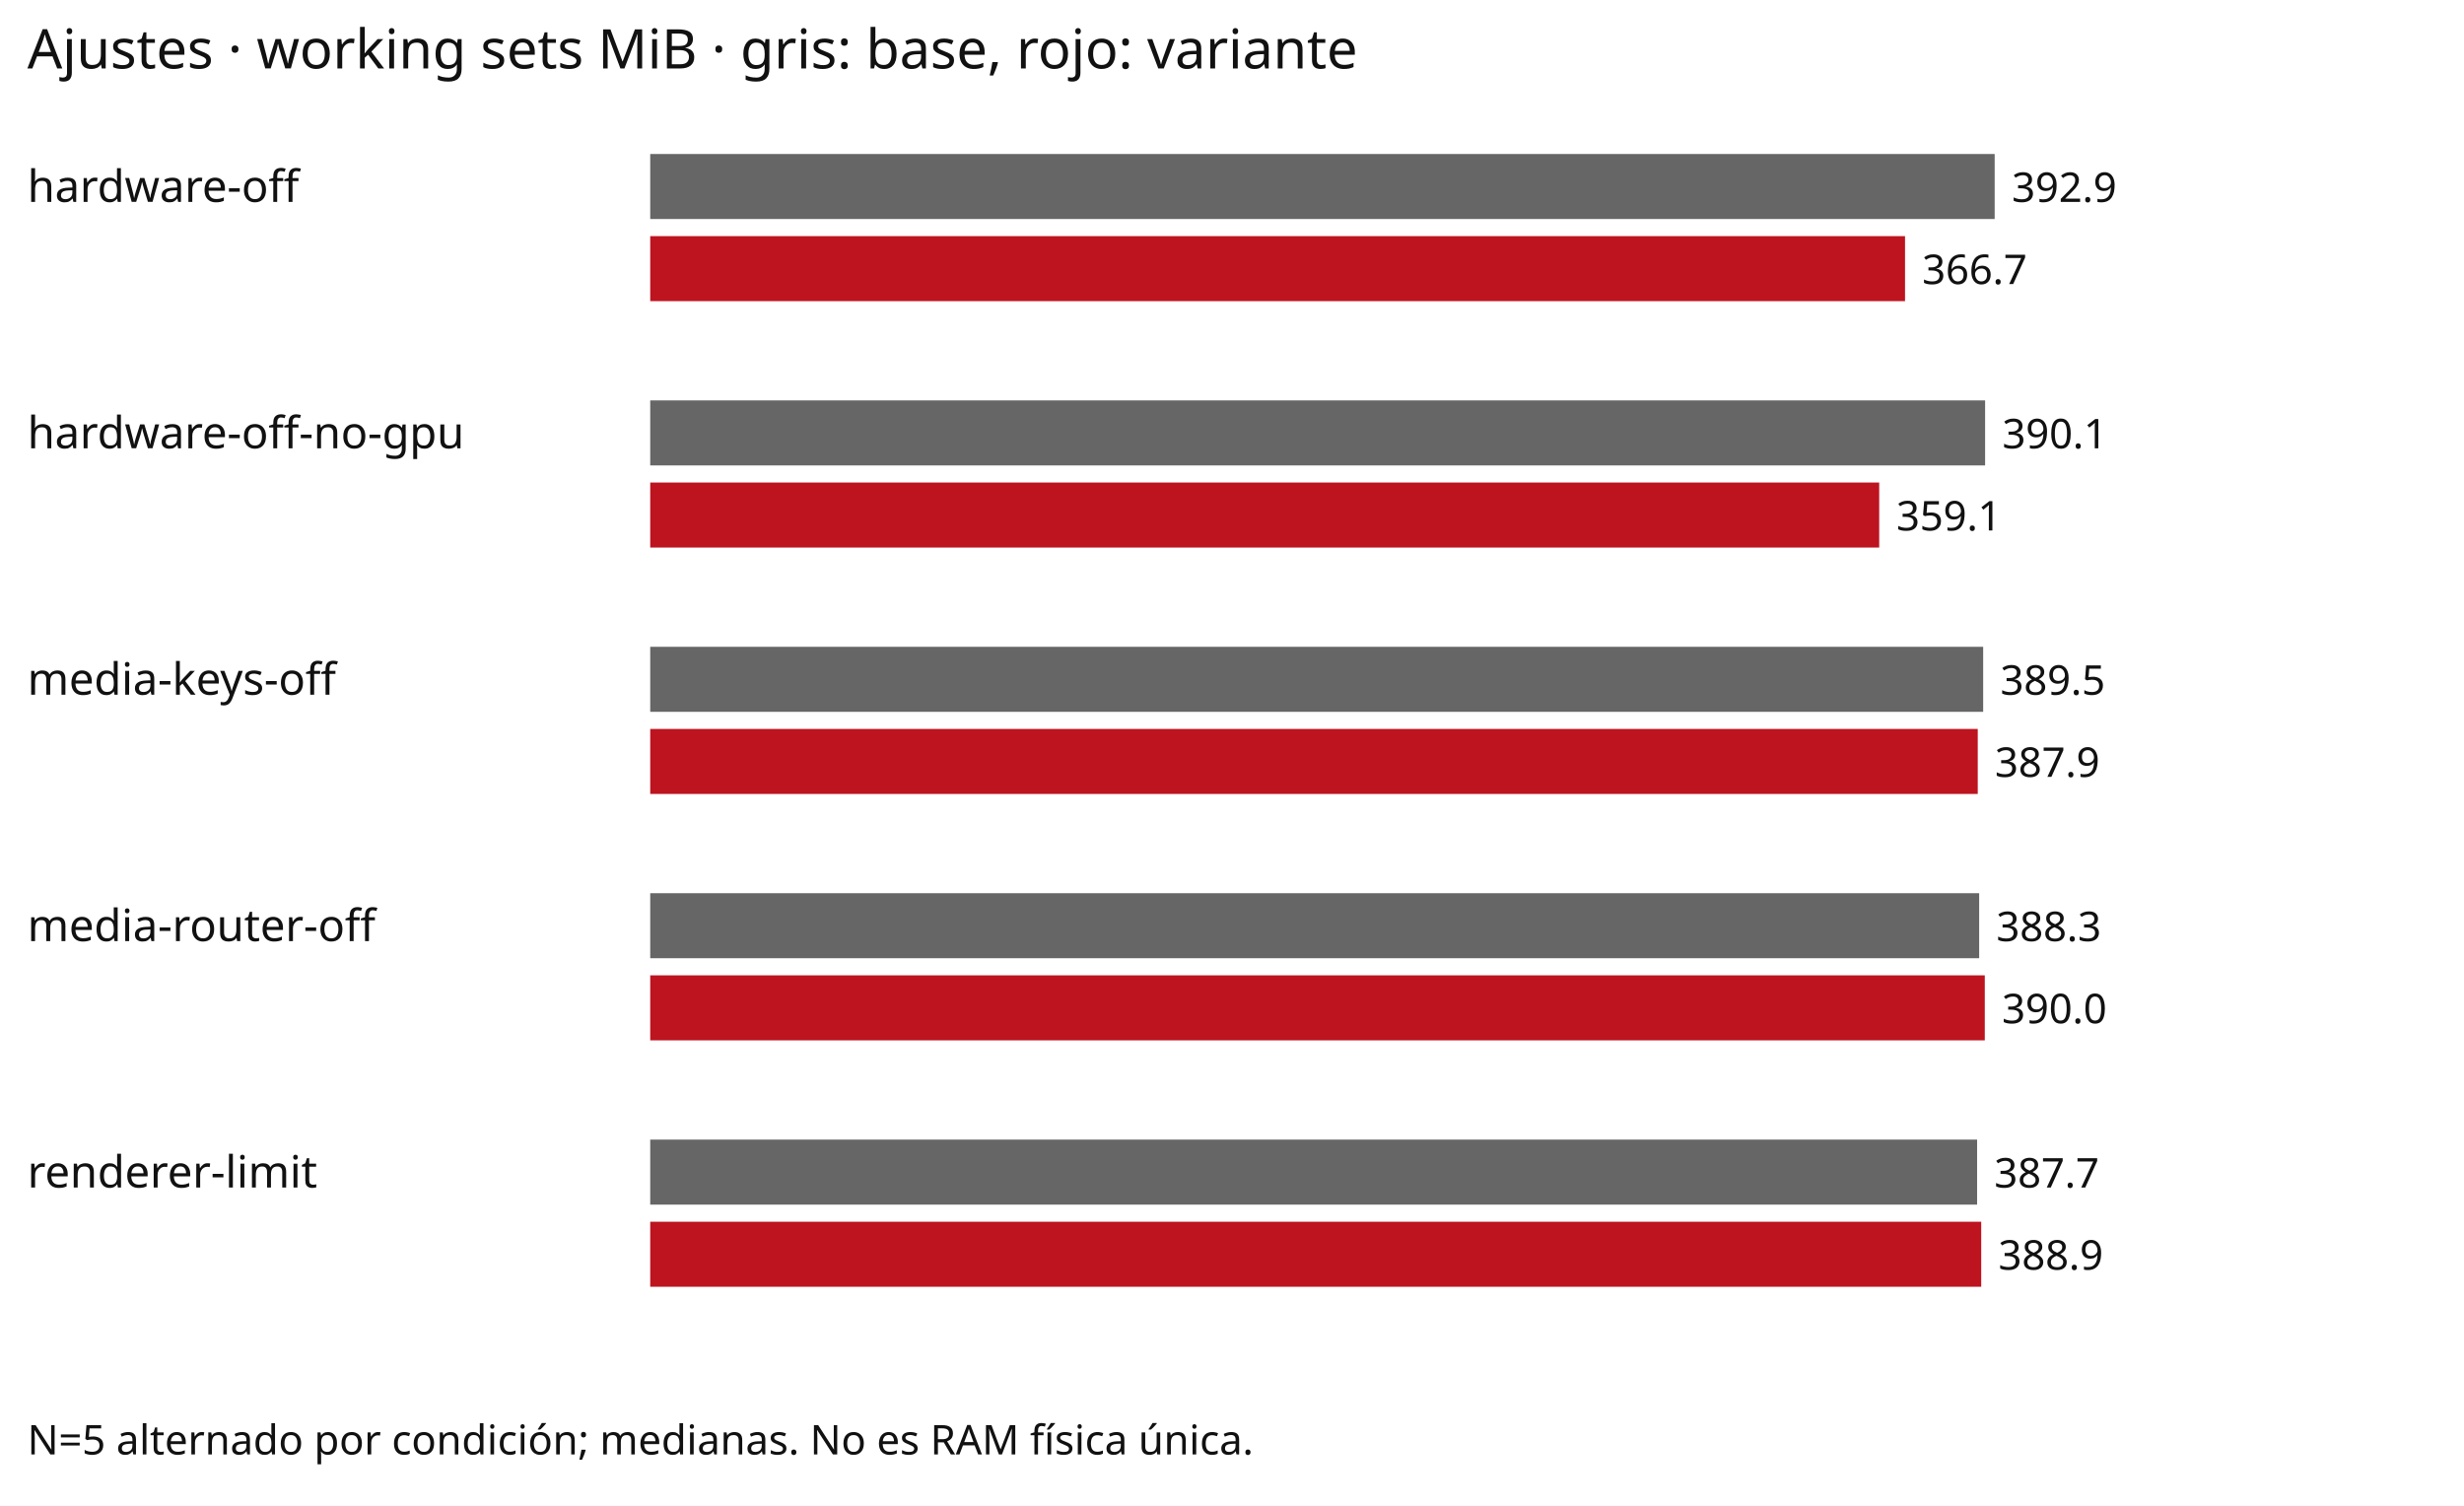
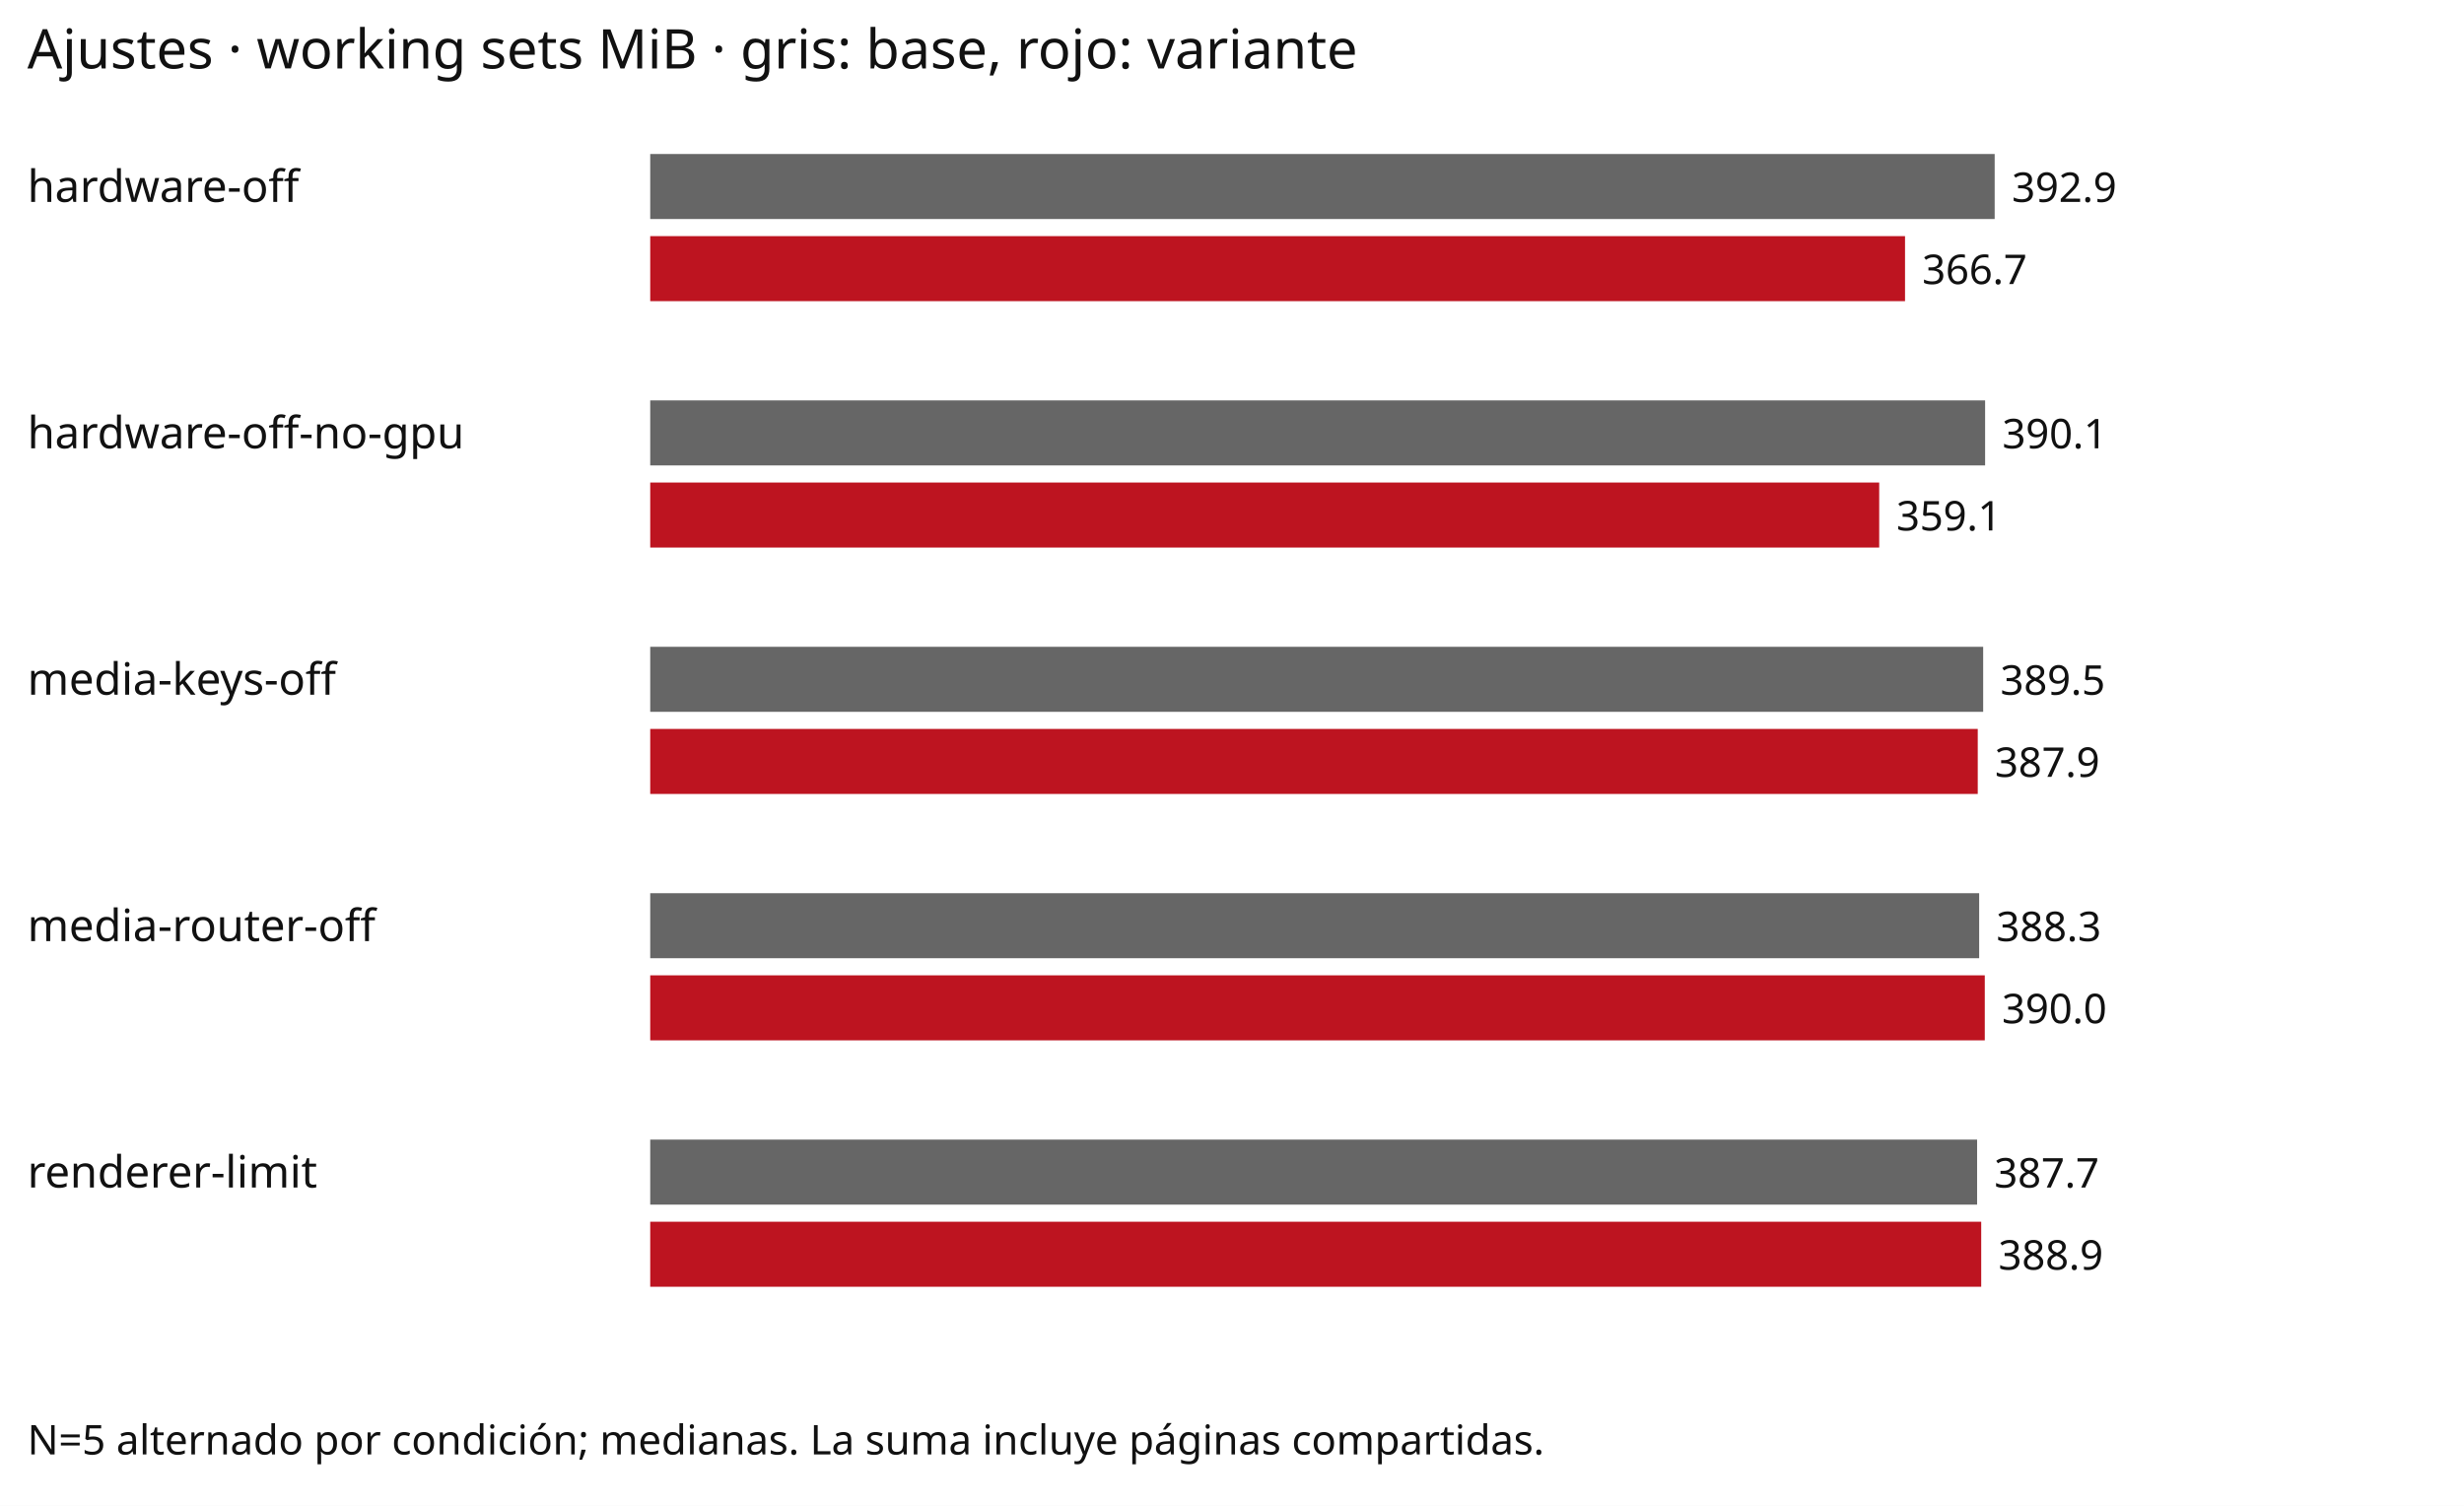
<svg xmlns="http://www.w3.org/2000/svg" width="720" height="440" viewBox="0 0 720 440">
  <rect width="720" height="440" fill="white" />
  <g font-family="sans-serif" font-size="12" fill="#111">
    <text x="8" y="20" font-size="16">Ajustes · working sets MiB · gris: base, rojo: variante</text>
    <text x="8" y="59" font-size="13">hardware-off</text>
    <rect x="190" y="45" width="392.859" height="19" fill="#666" />
    <text x="587.859" y="59">392.9</text>
    <rect x="190" y="69" width="366.664" height="19" fill="#bd1420" />
    <text x="561.664" y="83">366.7</text>
    <text x="8" y="131" font-size="13">hardware-off-no-gpu</text>
    <rect x="190" y="117" width="390.066" height="19" fill="#666" />
    <text x="585.066" y="131">390.1</text>
    <rect x="190" y="141" width="359.117" height="19" fill="#bd1420" />
    <text x="554.117" y="155">359.1</text>
    <text x="8" y="203" font-size="13">media-keys-off</text>
    <rect x="190" y="189" width="389.5" height="19" fill="#666" />
    <text x="584.5" y="203">389.5</text>
    <rect x="190" y="213" width="387.914" height="19" fill="#bd1420" />
    <text x="582.914" y="227">387.9</text>
    <text x="8" y="275" font-size="13">media-router-off</text>
    <rect x="190" y="261" width="388.328" height="19" fill="#666" />
    <text x="583.328" y="275">388.3</text>
    <rect x="190" y="285" width="389.969" height="19" fill="#bd1420" />
    <text x="584.969" y="299">390.0</text>
    <text x="8" y="347" font-size="13">renderer-limit</text>
    <rect x="190" y="333" width="387.723" height="19" fill="#666" />
    <text x="582.723" y="347">387.7</text>
    <rect x="190" y="357" width="388.926" height="19" fill="#bd1420" />
    <text x="583.926" y="371">388.9</text>
-     <text x="8" y="425">N=5 alternado por condición; medianas. No es RAM física única.</text>
+     <text x="8" y="425">N=5 alternado por condición; medianas. La suma incluye páginas compartidas.</text>
  </g>
</svg>
